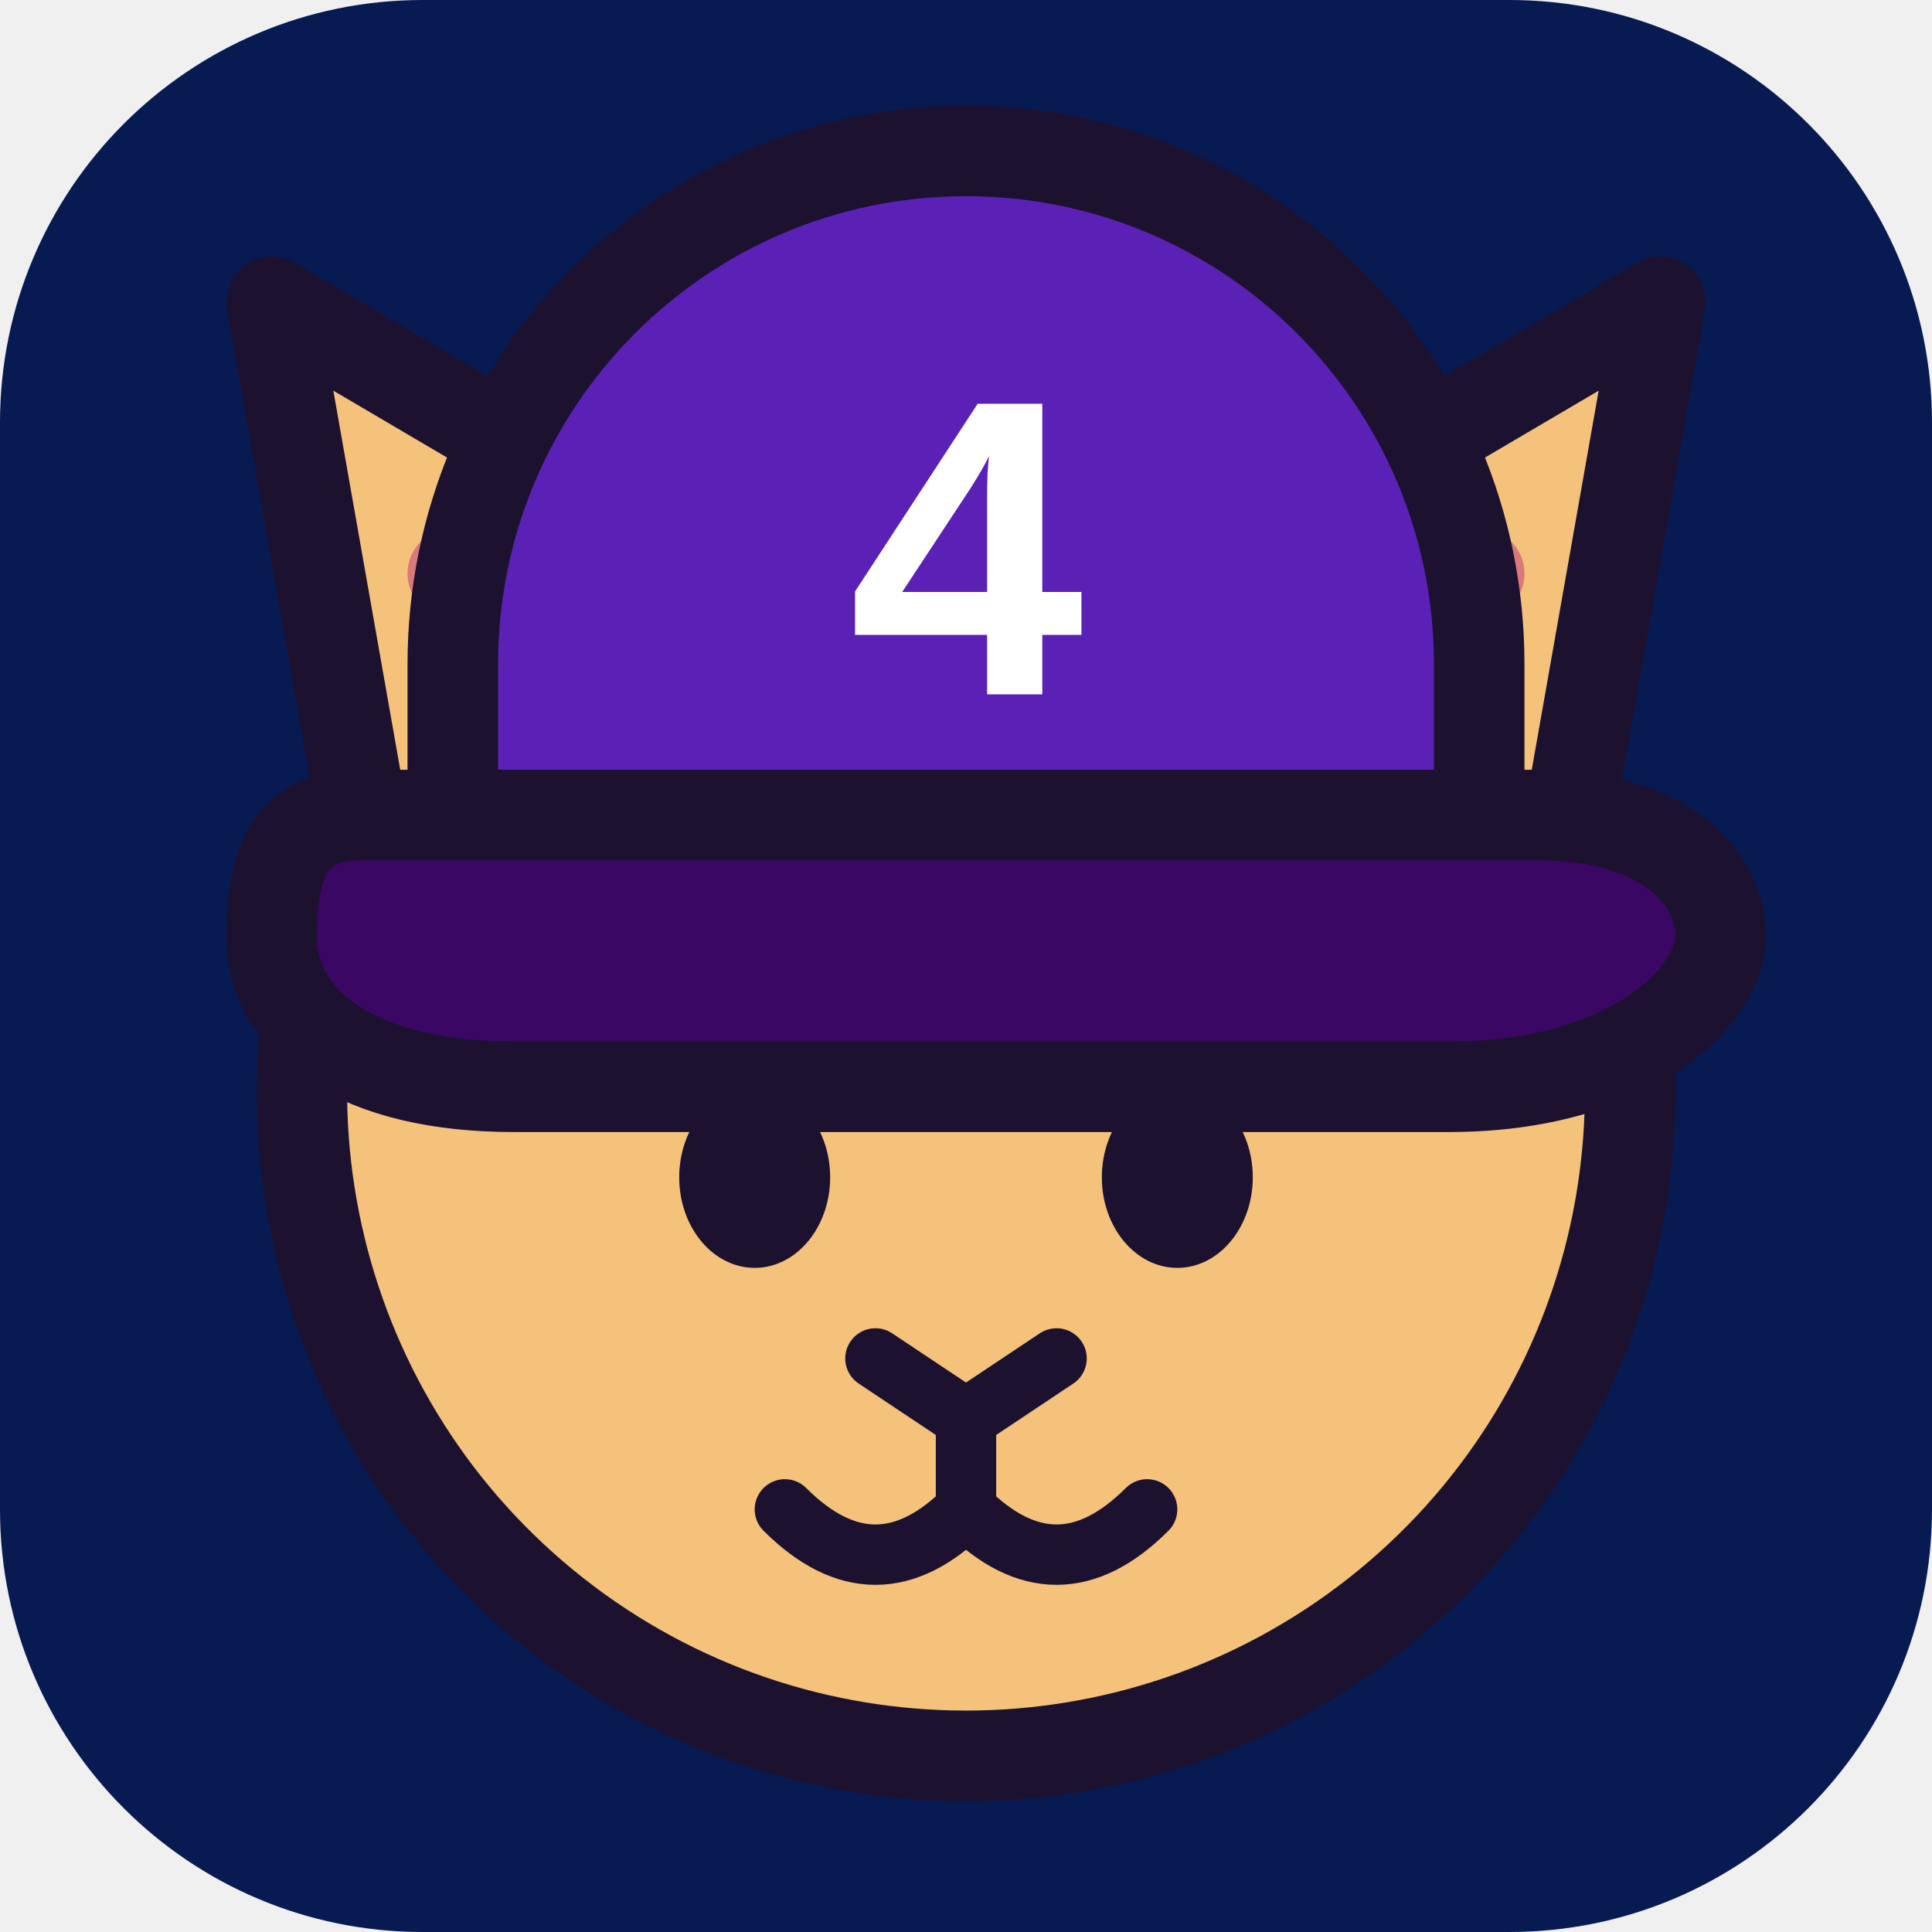
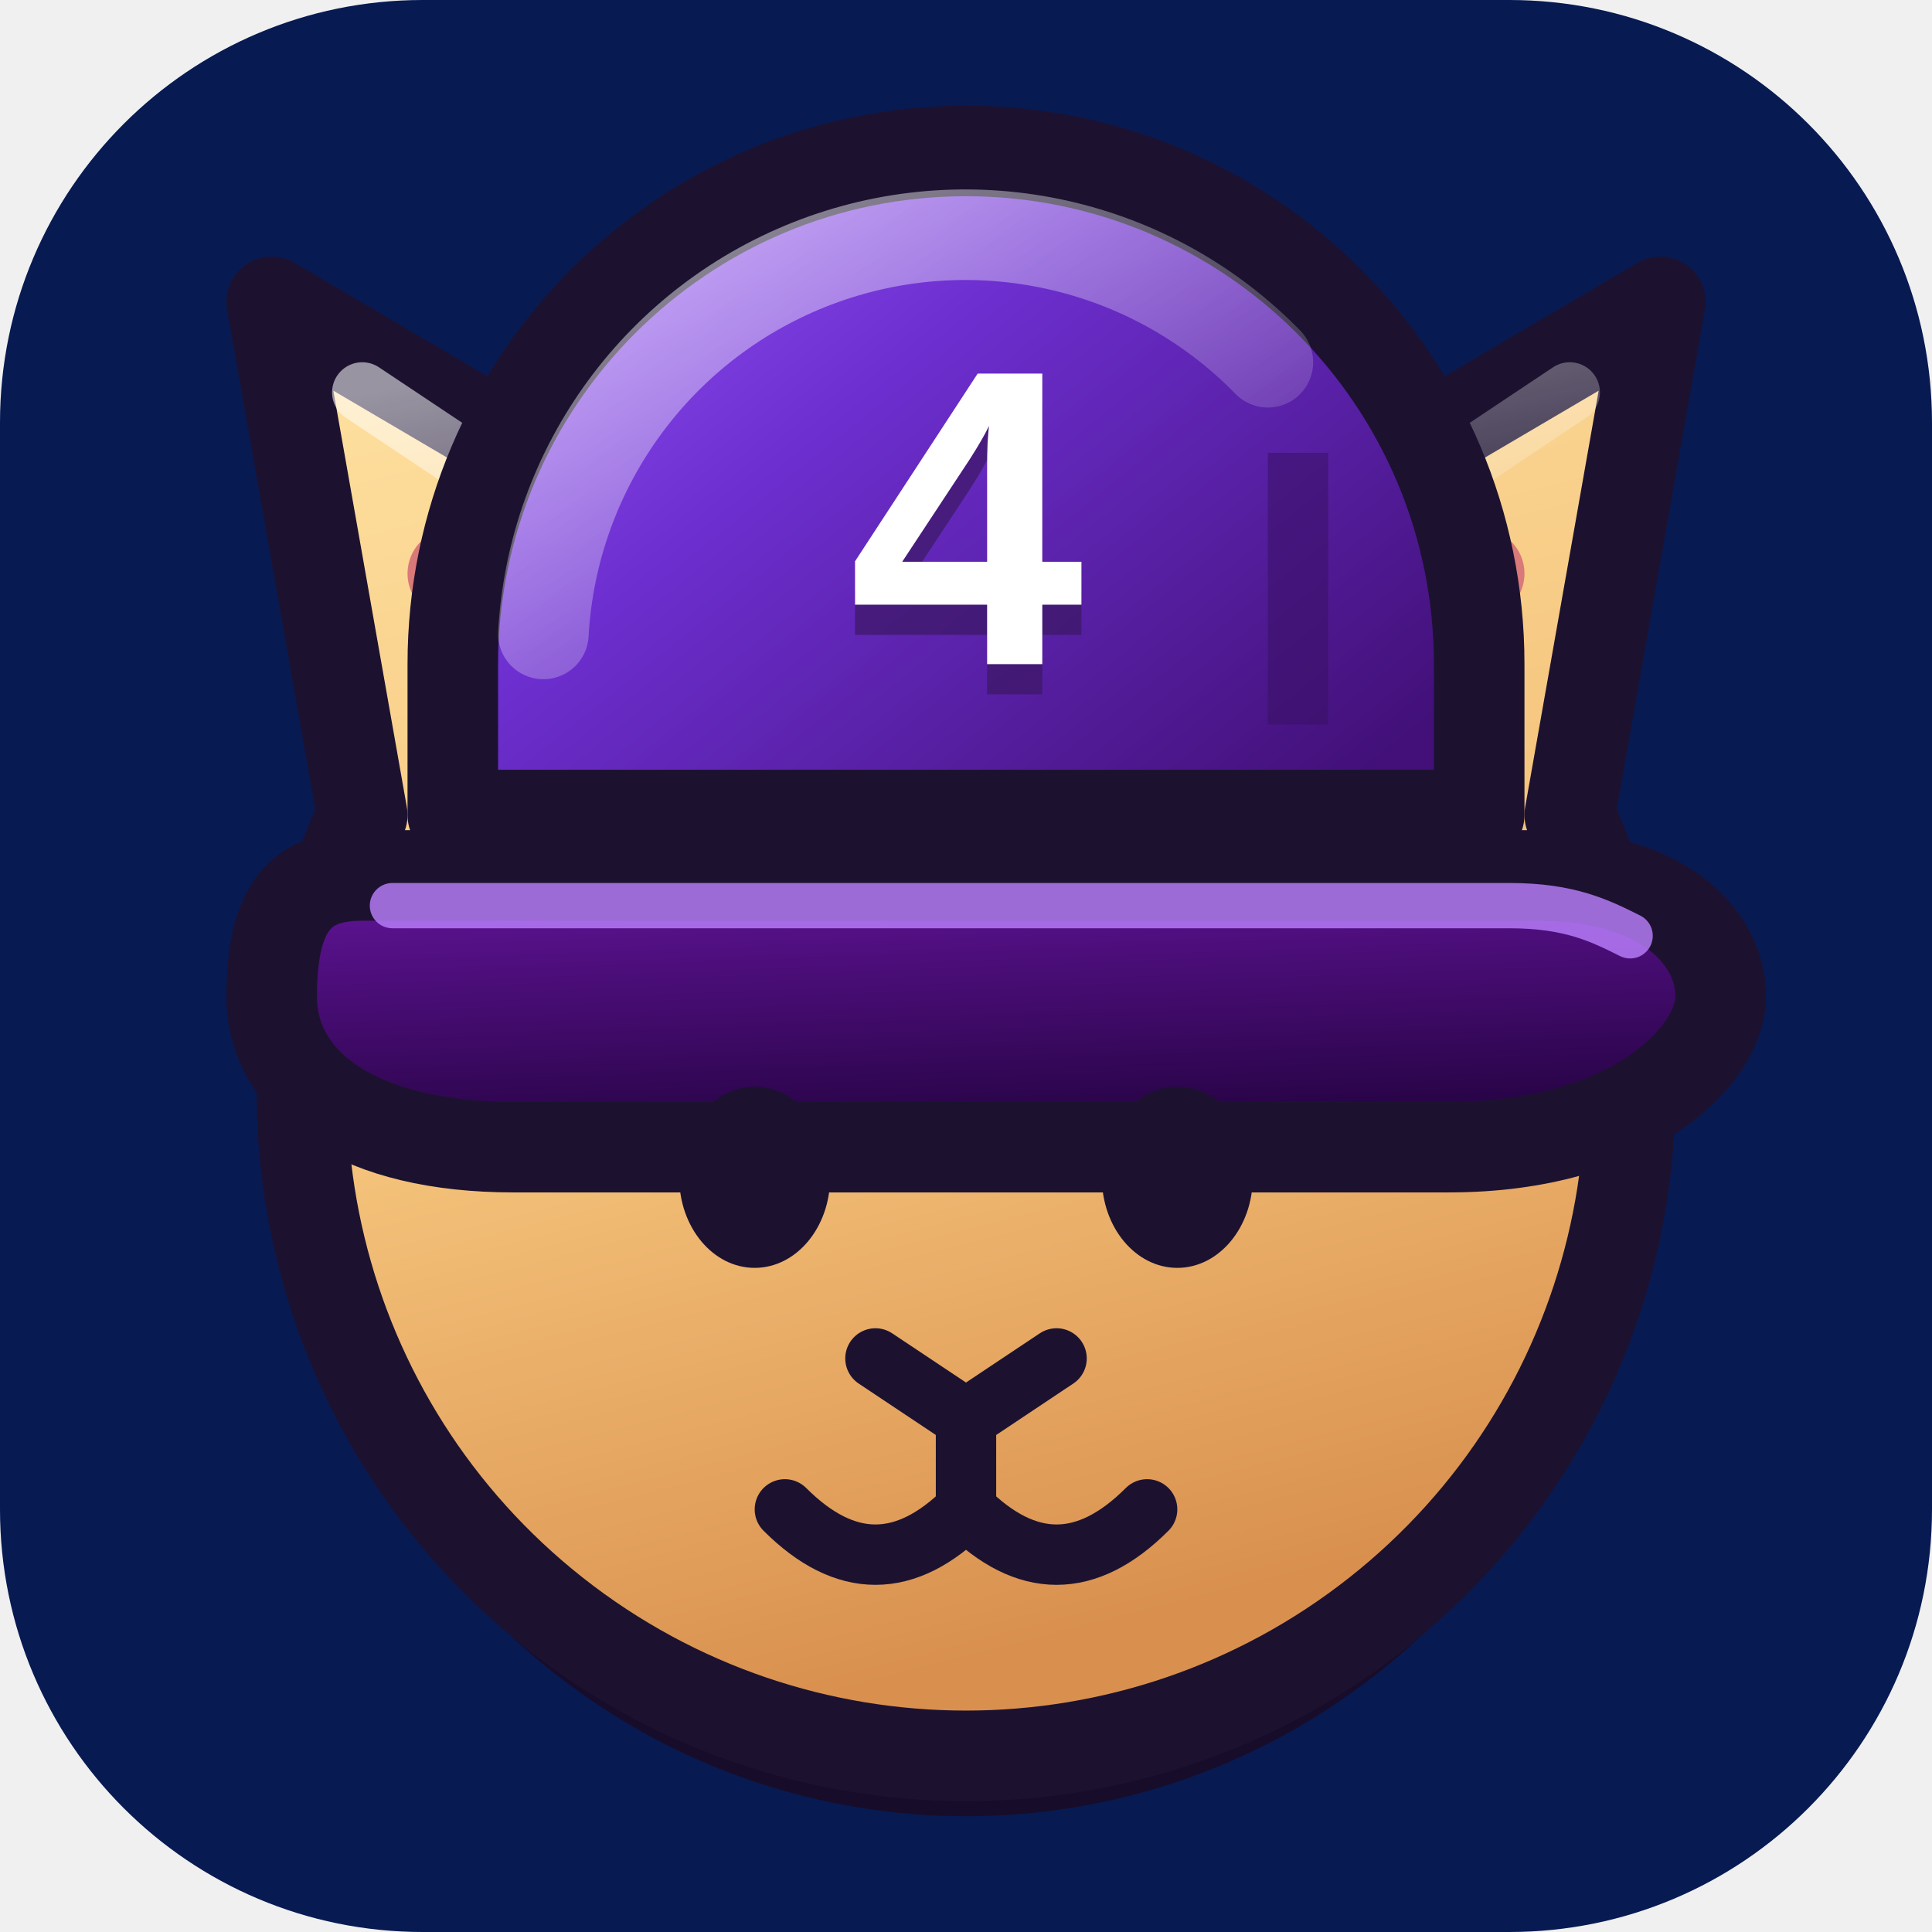
<svg xmlns="http://www.w3.org/2000/svg" viewBox="0 0 64 64">
+   <defs>
+     <linearGradient id="fur" x1="0" y1="0" x2="0.25" y2="1">
+       <stop offset="0" stop-color="#ffe3a3" />
+       <stop offset="0.58" stop-color="#f4c27a" />
+       <stop offset="1" stop-color="#d9904e" />
+     </linearGradient>
+     <linearGradient id="cap" x1="0" y1="0" x2="1" y2="0.8">
+       <stop offset="0" stop-color="#9b5cff" />
+       <stop offset="0.42" stop-color="#6d2fd0" />
+       <stop offset="1" stop-color="#421078" />
+     </linearGradient>
+     <linearGradient id="brim" x1="0" y1="0" x2="0.2" y2="1">
+       <stop offset="0" stop-color="#64159c" />
+       <stop offset="1" stop-color="#260344" />
+     </linearGradient>
+     <linearGradient id="shine" x1="0" y1="0" x2="1" y2="1">
+       <stop offset="0" stop-color="#fff" stop-opacity=".55" />
+       <stop offset="1" stop-color="#fff" stop-opacity="0" />
+     </linearGradient>
+   </defs>
  <rect width="64" height="64" rx="14" fill="#071a52" />
-   <path d="M12 27 9 10l17 10a23 23 0 0 1 12 0l17-10-3 17a22 22 0 1 1-40 0Z" fill="#f4c27a" stroke="#1c1230" stroke-width="3" stroke-linejoin="round" />
+   <path d="M12 29 9 12l17 10a23 23 0 0 1 12 0l17-10-3 17a22 22 0 1 1-40 0Z" fill="#170d2a" />
+   <path d="M12 27 9 10l17 10a23 23 0 0 1 12 0l17-10-3 17a22 22 0 1 1-40 0Z" fill="url(#fur)" stroke="#1c1230" stroke-width="3" stroke-linejoin="round" />
  <path d="m15 19 9 5M49 19l-9 5" stroke="#d97979" stroke-width="3" stroke-linecap="round" />
-   <path d="M15 22a17 17 0 0 1 34 0v5H15Z" fill="#5b21b6" stroke="#1c1230" stroke-width="3" stroke-linejoin="round" />
-   <path d="M12 27h39c4 0 6 2 6 4s-3 5-9 5H17c-5 0-8-2-8-5s1-4 3-4Z" fill="#3b0764" stroke="#1c1230" stroke-width="3" stroke-linejoin="round" />
-   <text x="32" y="23" text-anchor="middle" font-family="Arial, sans-serif" font-size="14" font-weight="bold" fill="#fff">4</text>
+   <path d="m12 13 12 8M52 13l-12 8" fill="none" stroke="url(#shine)" stroke-width="2" stroke-linecap="round" />
+   <path d="M15 24a17 17 0 0 1 34 0v5H15Z" fill="#260344" />
+   <path d="M15 22a17 17 0 0 1 34 0v5H15Z" fill="url(#cap)" stroke="#1c1230" stroke-width="3" stroke-linejoin="round" />
+   <path d="M18 21a14 14 0 0 1 24-9" fill="none" stroke="url(#shine)" stroke-width="3" stroke-linecap="round" />
+   <path d="M43 15v9" stroke="#391064" stroke-width="2" opacity=".55" />
+   <path d="M12 29h39c4 0 6 2 6 4s-3 5-9 5H17c-5 0-8-2-8-5s1-4 3-4Z" fill="url(#brim)" stroke="#1c1230" stroke-width="3" stroke-linejoin="round" />
+   <path d="M13 30h37c2 0 3 .5 4 1" fill="none" stroke="#bc81ff" stroke-width="1.5" stroke-linecap="round" opacity=".8" />
+   <text x="32" y="23" text-anchor="middle" font-family="Arial, sans-serif" font-size="14" font-weight="bold" fill="#3b1762" opacity=".7">4</text>
+   <text x="32" y="22" text-anchor="middle" font-family="Arial, sans-serif" font-size="14" font-weight="bold" fill="#fff">4</text>
  <ellipse cx="25" cy="39" rx="2.5" ry="3" fill="#1c1230" />
  <ellipse cx="39" cy="39" rx="2.5" ry="3" fill="#1c1230" />
  <path d="m29 45 3 2 3-2M32 47v3m0 0c-2 2-4 2-6 0m6 0c2 2 4 2 6 0" fill="none" stroke="#1c1230" stroke-width="2" stroke-linecap="round" stroke-linejoin="round" />
</svg>
